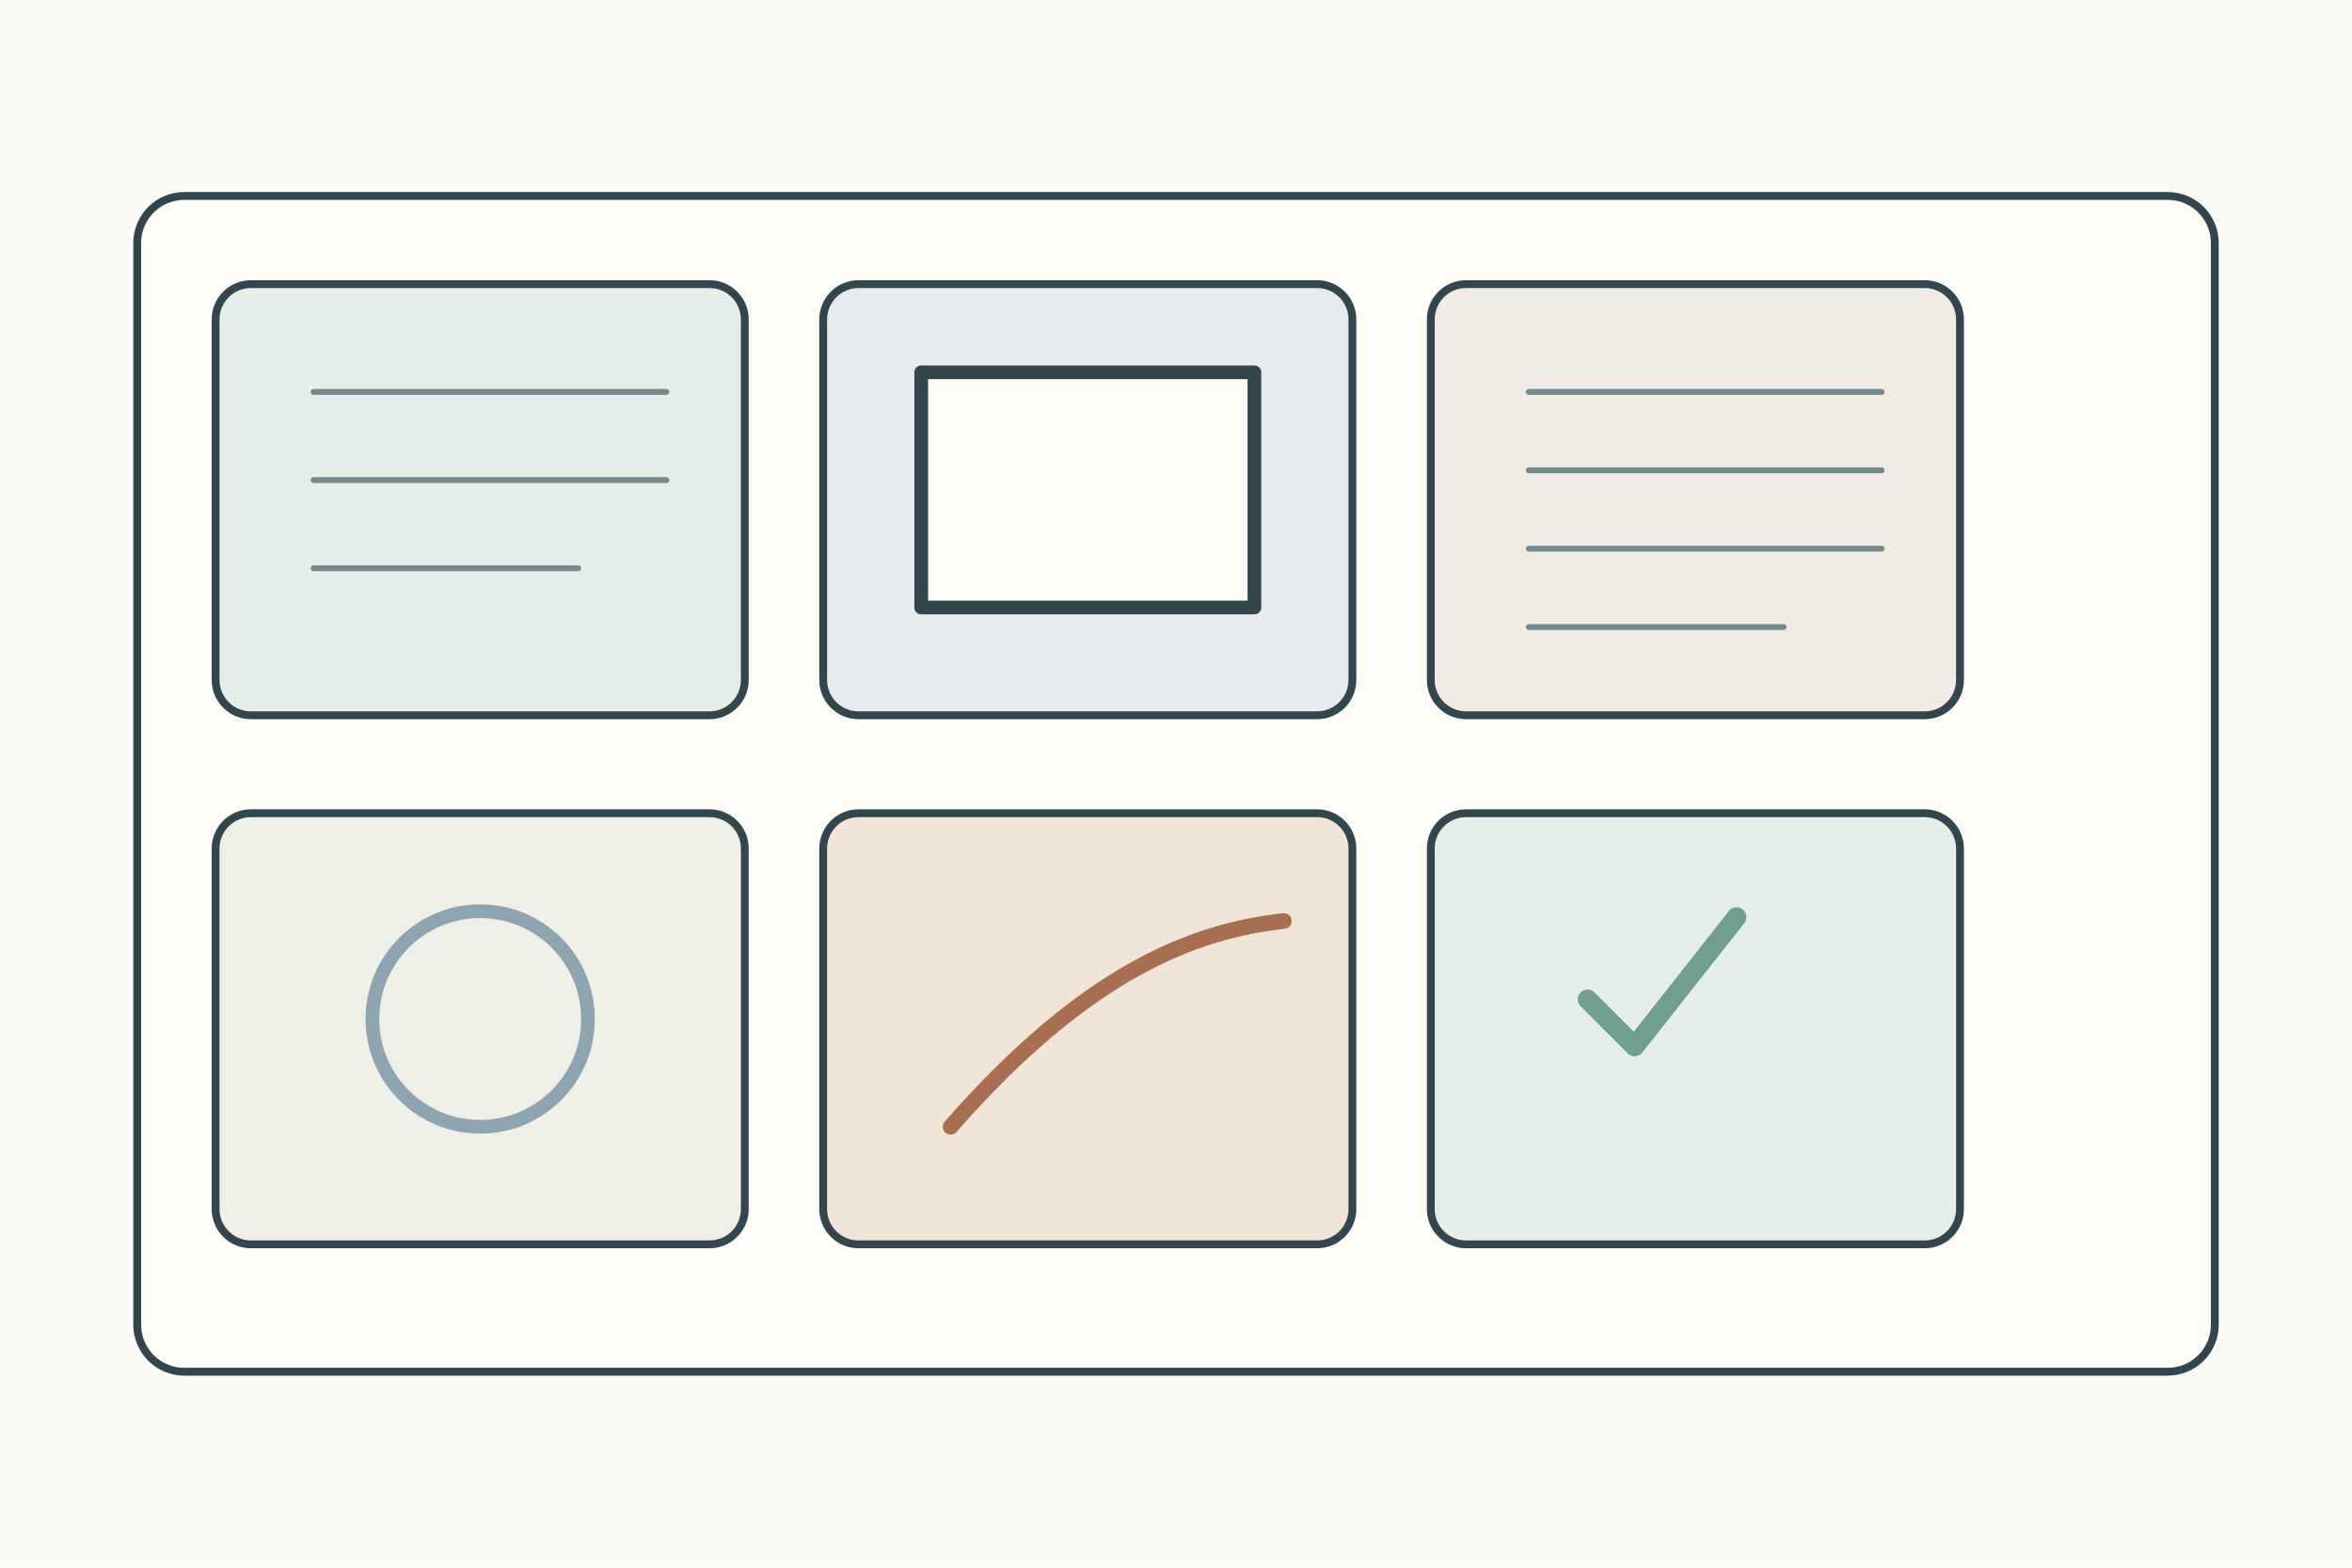
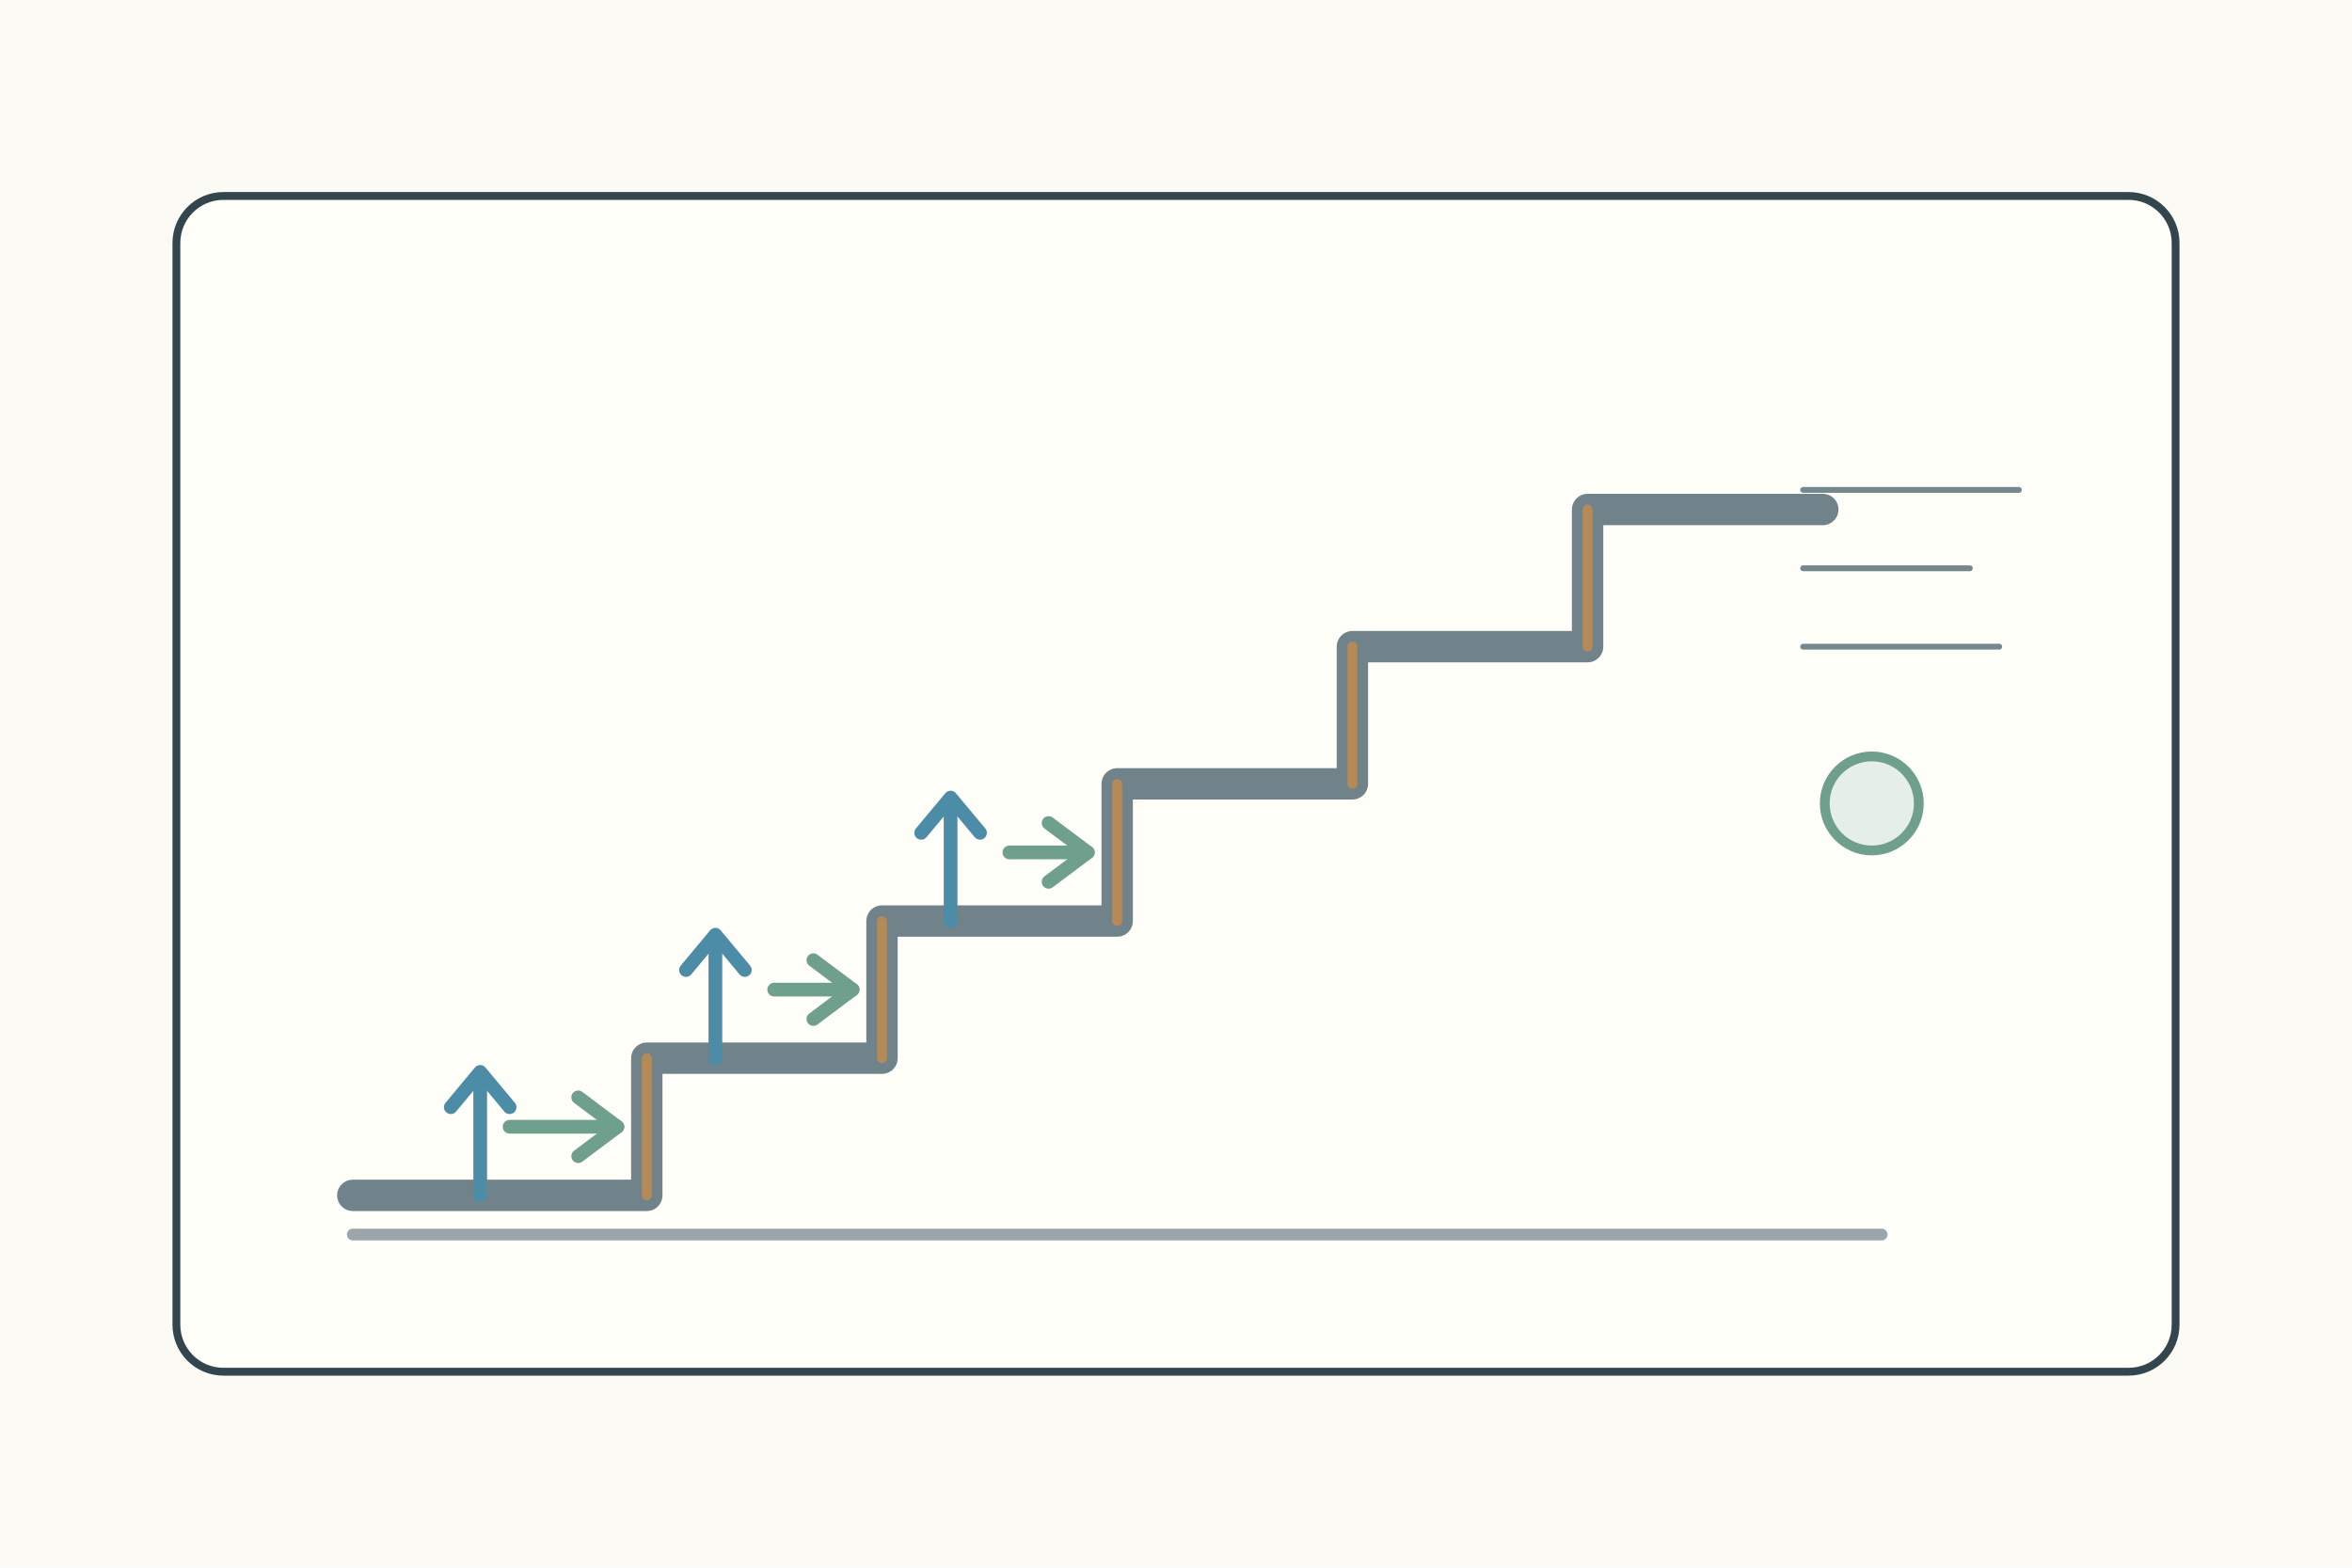
- <svg xmlns="http://www.w3.org/2000/svg" width="1200" height="800">
+ <svg xmlns="http://www.w3.org/2000/svg" width="1200" height="800" viewBox="0 0 1200 800">
  <rect width="1200" height="800" fill="#fbfaf4" />
  <g stroke="#34464d" stroke-width="4" fill="none" stroke-linecap="round" stroke-linejoin="round">
-     <rect x="70" y="100" width="1060" height="600" rx="24" fill="#fffef9" />
-     <g transform="translate(110 145)">
-       <g>
-         <rect width="270" height="220" rx="18" fill="#e5eee8" />
-         <path d="M50 55h180M50 100h180M50 145h135" stroke="#75888d" stroke-width="3" />
-       </g>
-       <g transform="translate(310 0)">
-         <rect width="270" height="220" rx="18" fill="#e7ebef" />
-         <rect x="50" y="45" width="170" height="120" fill="#fffef9" stroke-width="7" />
-       </g>
-       <g transform="translate(620 0)">
-         <rect width="270" height="220" rx="18" fill="#f0ece5" />
-         <path d="M50 55h180M50 95h180M50 135h180M50 175h130" stroke="#75888d" stroke-width="3" />
-       </g>
-       <g transform="translate(0 270)">
-         <rect width="270" height="220" rx="18" fill="#eef0e8" />
-         <circle cx="135" cy="105" r="55" fill="none" stroke="#8ea4b0" stroke-width="7" />
-       </g>
-       <g transform="translate(310 270)">
-         <rect width="270" height="220" rx="18" fill="#f0e5d7" />
-         <path d="M65 160c70-80 125-100 170-105" stroke="#a66f50" stroke-width="8" />
-       </g>
-       <g transform="translate(620 270)">
-         <rect width="270" height="220" rx="18" fill="#e5eee8" />
-         <path d="M80 95l24 24 52-66" stroke="#6f9f8d" stroke-width="10" />
-       </g>
+     <rect x="90" y="100" width="1020" height="600" rx="24" fill="#fffef9" />
+     <path d="M180 610h150v-70h120v-70h120v-70h120v-70h120v-70h120" stroke="#71838a" stroke-width="16" />
+     <path d="M180 630h780" stroke="#9aa6a9" stroke-width="6" />
+     <path d="M330 610v-70M450 540v-70M570 470v-70M690 400v-70M810 330v-70" stroke="#b58a57" stroke-width="5" />
+     <g stroke="#6f9f8d" stroke-width="7">
+       <path d="M260 575h55" />
+       <path d="M295 560l20 15-20 15" />
+       <path d="M395 505h40" />
+       <path d="M415 490l20 15-20 15" />
+       <path d="M515 435h40" />
+       <path d="M535 420l20 15-20 15" />
    </g>
+     <g stroke="#4d8ca7" stroke-width="7">
+       <path d="M245 610v-60" />
+       <path d="M230 565l15-18 15 18" />
+       <path d="M365 540v-60" />
+       <path d="M350 495l15-18 15 18" />
+       <path d="M485 470v-60" />
+       <path d="M470 425l15-18 15 18" />
+     </g>
+     <path d="M920 250h110M920 290h85M920 330h100" stroke="#75888d" stroke-width="3" />
+     <circle cx="955" cy="410" r="24" fill="#e5eee8" stroke="#6f9f8d" stroke-width="5" />
  </g>
</svg>
